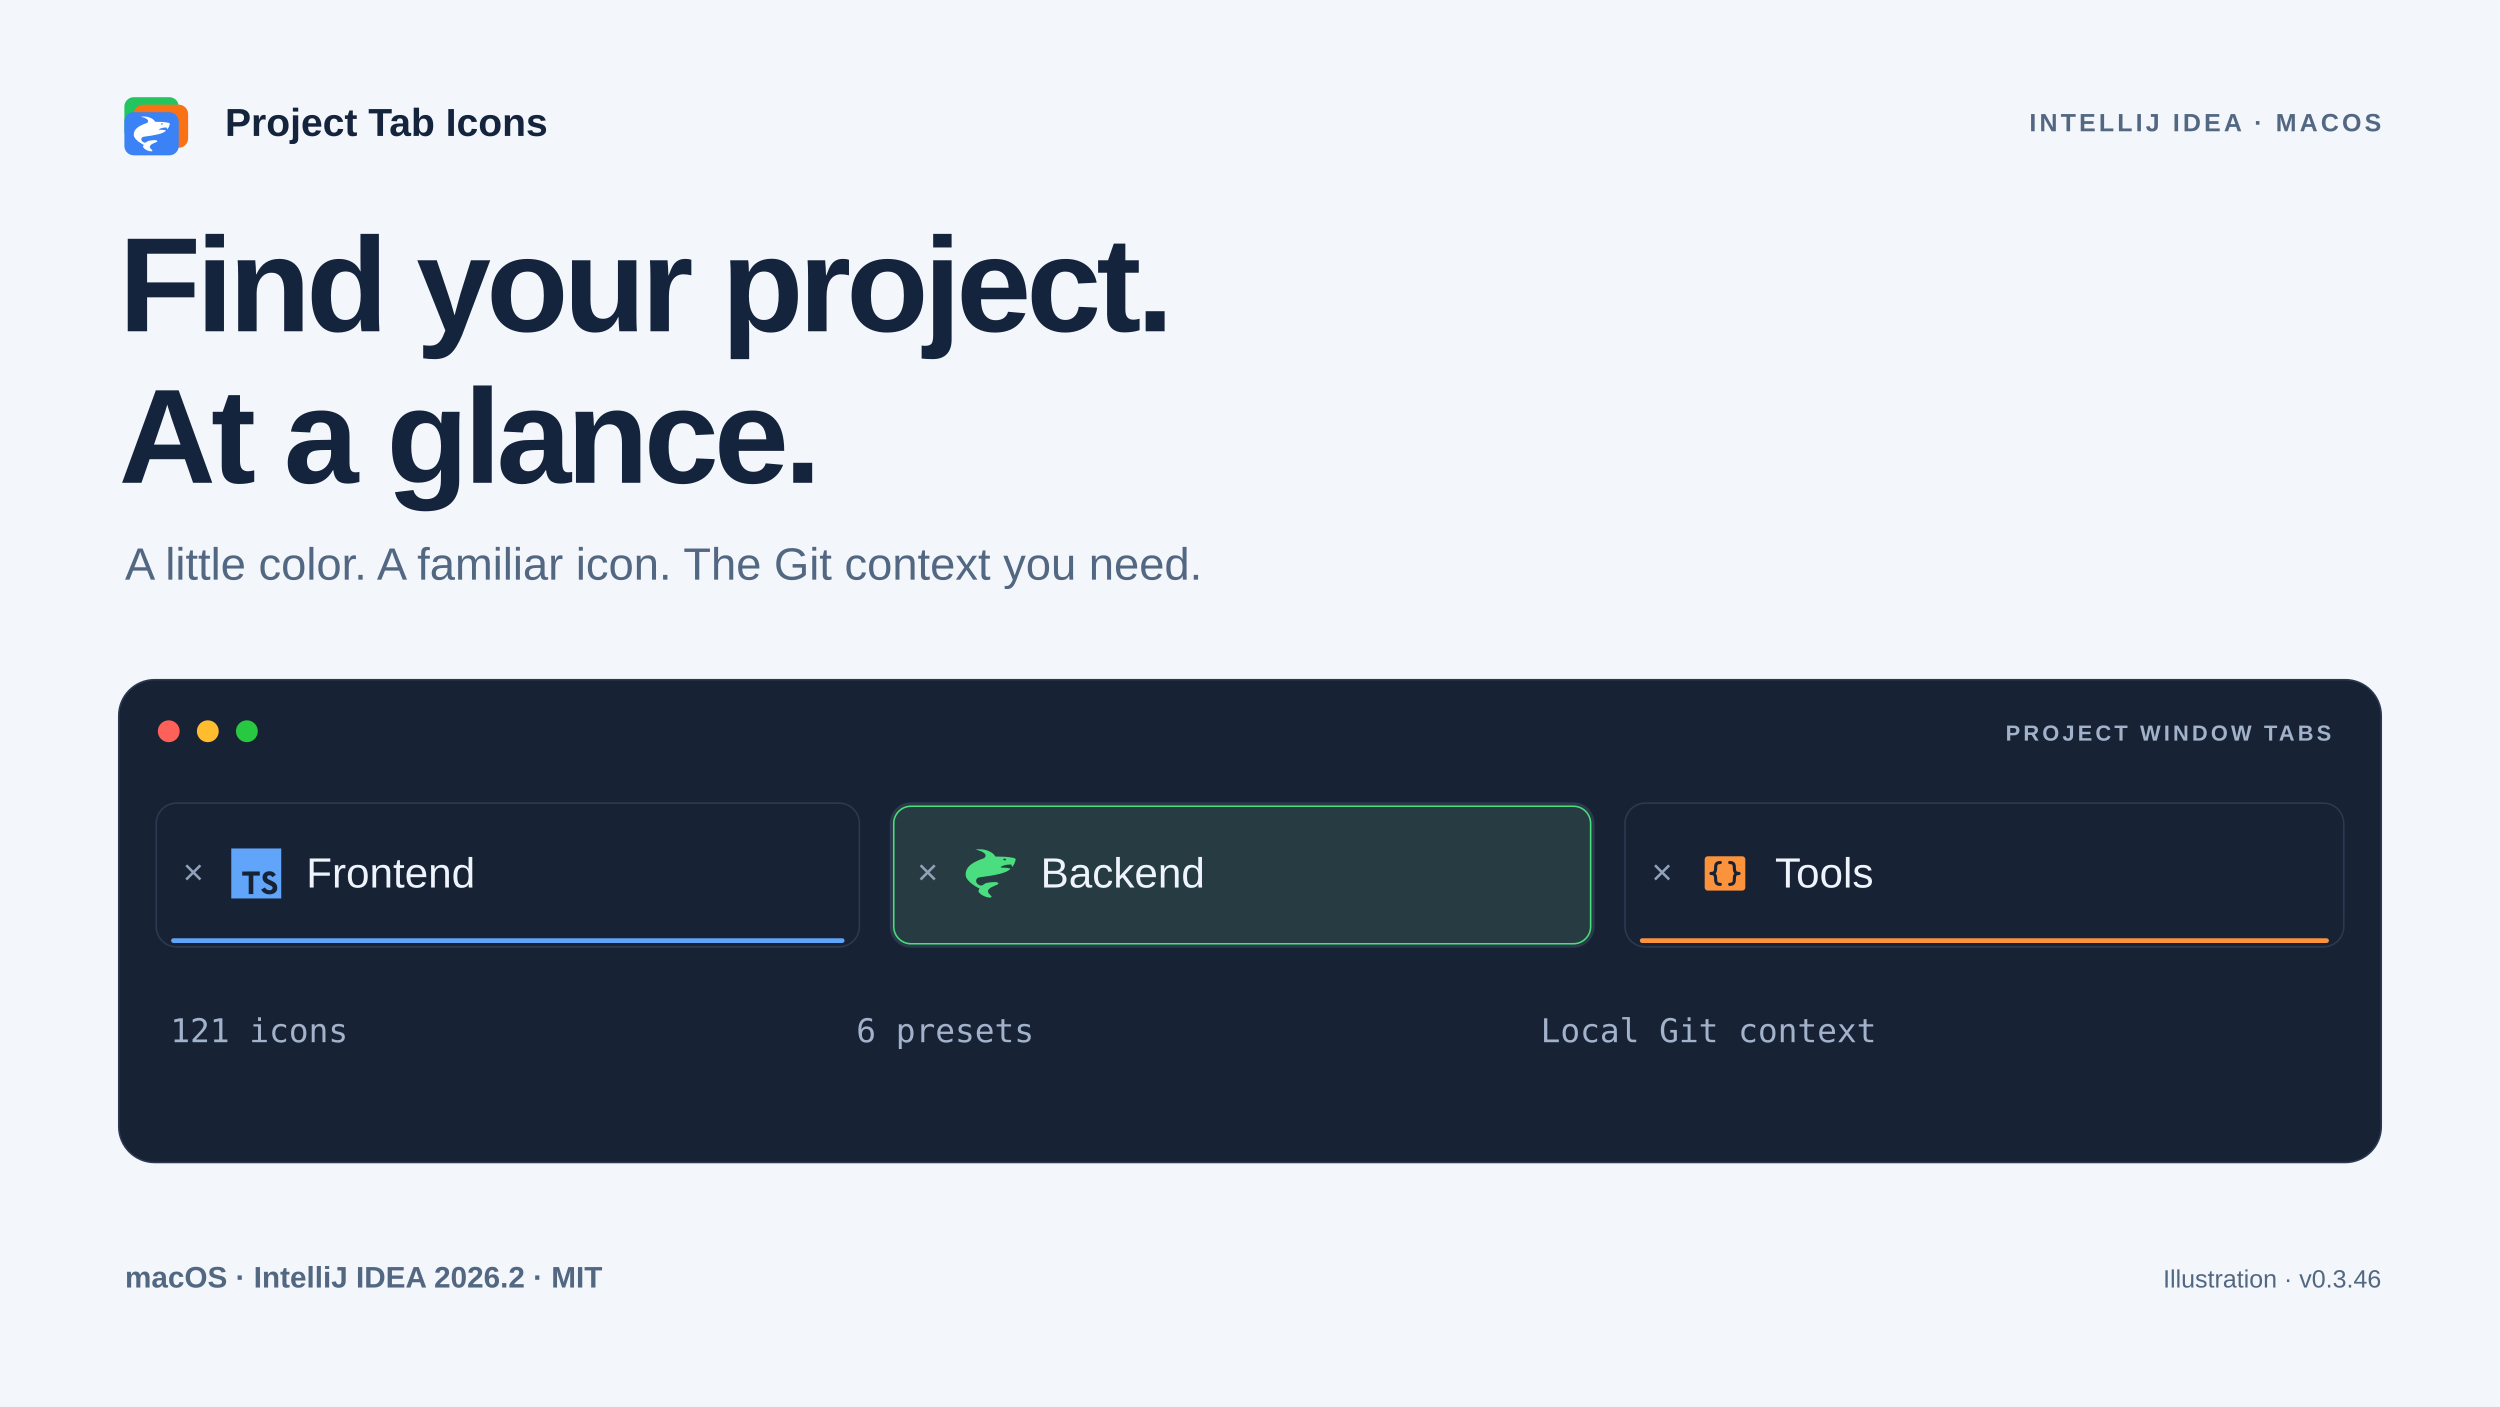
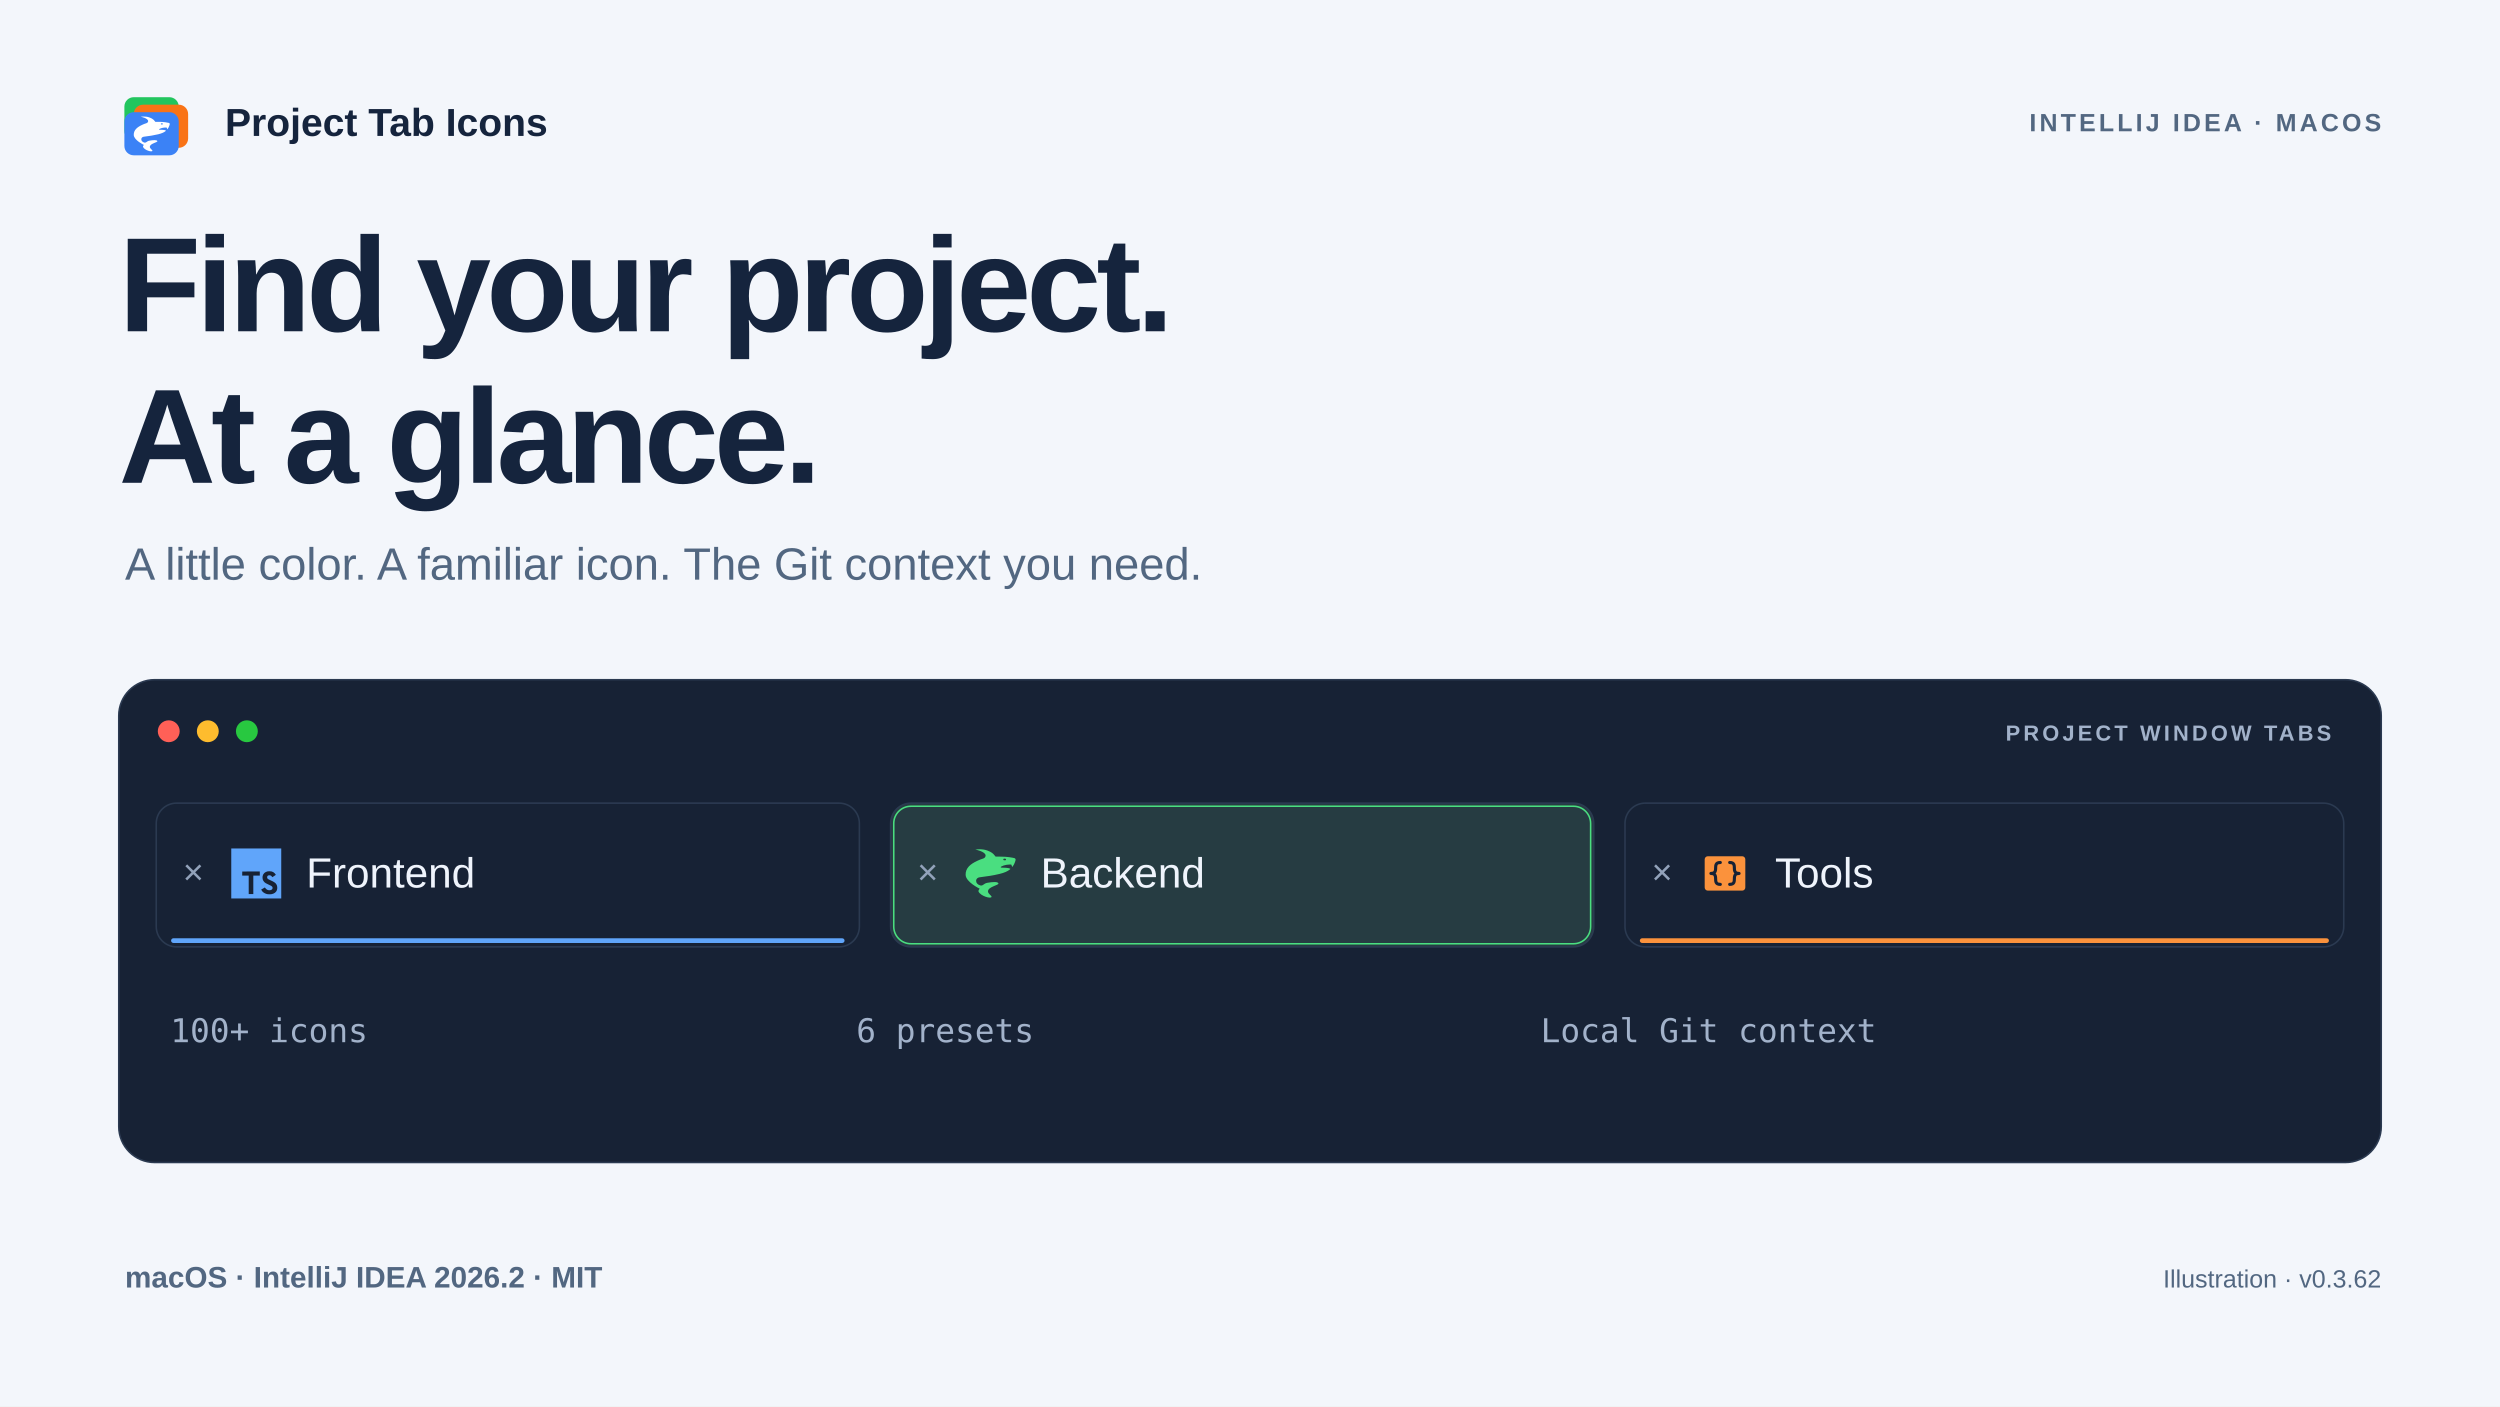
<svg xmlns="http://www.w3.org/2000/svg" width="1600" height="900" viewBox="0 0 1600 900">
  <rect x="0" y="0" width="1600" height="900" rx="0" fill="#F3F6FB" />
  <svg x="76" y="55" width="48" height="48" viewBox="0 0 40 40" fill="#E9EEF8">
    <rect x="3" y="6" width="29" height="23" rx="5" fill="#22C55E" />
    <rect x="8" y="10" width="29" height="23" rx="5" fill="#F97316" />
    <rect x="3" y="14" width="29" height="23" rx="5" fill="#3B82F6" />
    <g transform="translate(8 16) scale(.8)" fill="#FFFFFF" stroke="none">
      <g transform="matrix(0.028395 0 0 0.028395 -0.09457983 -0.005102146)">
        <path fill-rule="evenodd" d="m827.5 163.8c-36.2-8.4-112.9-25.1-236-25.1-10.9 0-81.3 0-81.3 0l-13.7-17.1c-31.3-39.2-54.8-57.8-120.9-84.2-93.9-37.6-208.4-18.6-208.4-18.6 0 0 170.9 33.3 173.8 100.7 0.9 21.1-15.4 43.5-37.7 50.2-37.9 11.2-74.8 26.9-98.4 37.8-121.8 55.8-204.3 124.2-201.5 238.9 2.9 122.3 237.1 234 237.1 234 0 0-26.1 30.4-19.4 47 31.6 77.9 215 130.8 220.5 90.1 2.4-18.5-59.9-50-60.4-90.5-1.1-83.4 194-103.8 175.8-138.5-15.3-29.2-97.3-23-188.7-7-62.6 10.9-71.3 59.4-122 42.4-39.6-13.3-65.7-39.5-65.7-76.5 0-35 28.5-55.3 56.4-59 153.1-20.7 210.9-27 340.6-57.7 79.5-18.8 138.2-44.2 178.6-79 3.4-3.2 2.6-8.9-1.6-10.9-28.9-14-105.4-16.3-147-16.4 0 0 0 0-0.1 0-13.2-0.1-12.1-11.9-4.9-16.4 24.2-14.4 54.7-24.4 88.4-30.5l42.1-4.6 42-0.5 16.8 42.1c0 0 0 0 0 0l27.9-42.5c15.7-29.3 23.9-56.7 28.1-75.5 3.2-14.8-5.7-29.3-20.4-32.7zm-154.1 37.1h-0.2l-20.3-0.4c-7.6-0.2-13.5-6.4-13.4-13.9 0.1-7.4 6.2-13.4 13.6-13.4h0.3l20.3 0.5c7.5 0.1 13.5 6.3 13.4 13.9-0.2 7.4-6.2 13.3-13.7 13.3z" />
      </g>
    </g>
  </svg>
  <text x="144" y="87" font-family="Arial,sans-serif" font-size="25" font-weight="700" fill="#15243D">Project Tab Icons</text>
  <text x="1524" y="84" font-family="Arial,sans-serif" font-size="16" font-weight="700" fill="#526781" text-anchor="end" letter-spacing="2">INTELLIJ IDEA · MACOS</text>
  <text x="76" y="212" font-family="Arial,sans-serif" font-size="86" font-weight="700" fill="#15243D" letter-spacing="-3">Find your project.</text>
  <text x="76" y="309" font-family="Arial,sans-serif" font-size="86" font-weight="700" fill="#15243D" letter-spacing="-3">At a glance.</text>
  <text x="80" y="371" font-family="Arial,sans-serif" font-size="29" font-weight="400" fill="#526781">A little color. A familiar icon. The Git context you need.</text>
  <rect x="76" y="435" width="1448" height="309" rx="23" fill="#172235" stroke="#2B3A51" />
  <circle cx="108" cy="468" r="7" fill="#FF6057" />
  <circle cx="133" cy="468" r="7" fill="#FEBC2E" />
  <circle cx="158" cy="468" r="7" fill="#28C840" />
  <text x="1492" y="474" font-family="Arial,sans-serif" font-size="14" font-weight="700" fill="#A2B2CA" text-anchor="end" letter-spacing="2">PROJECT WINDOW TABS</text>
  <rect x="100" y="514" width="450" height="92" rx="13" fill="#172235" stroke="#2B3A51" />
  <path d="M111 602H539" stroke="#60A5FA" stroke-width="3" stroke-linecap="round" />
  <text x="117" y="566" font-family="Arial,sans-serif" font-size="23" font-weight="400" fill="#92A2BA">×</text>
  <svg x="148" y="543" width="32" height="32" viewBox="0 0 24 24" fill="#60A5FA">
    <g transform="matrix(0.191936 0 0 0.191936 -0.3798734 -0.263912)">
      <path fill="#60A5FA" d="M2 63.91v62.5h125v-125H2zm100.73-5a15.56 15.56 0 017.82 4.5 20.58 20.58 0 013 4c0 .16-5.4 3.81-8.69 5.85-.12.08-.6-.44-1.13-1.23a7.09 7.09 0 00-5.87-3.53c-3.79-.26-6.23 1.73-6.21 5a4.58 4.58 0 00.54 2.34c.83 1.73 2.38 2.76 7.24 4.86 8.95 3.85 12.78 6.39 15.16 10 2.66 4 3.25 10.46 1.45 15.24-2 5.2-6.9 8.73-13.83 9.9a38.32 38.32 0 01-9.52-.1A23 23 0 0180 109.19c-1.15-1.27-3.39-4.58-3.25-4.82a9.34 9.34 0 011.15-.73l4.6-2.64 3.59-2.08.75 1.11a16.78 16.78 0 004.74 4.54c4 2.1 9.46 1.81 12.16-.62a5.43 5.43 0 00.69-6.92c-1-1.39-3-2.56-8.59-5-6.45-2.78-9.23-4.5-11.77-7.24a16.48 16.48 0 01-3.43-6.25 25 25 0 01-.22-8c1.33-6.23 6-10.58 12.82-11.87a31.66 31.66 0 019.49.26zm-29.34 5.24v5.12H57.16v46.23H45.65V69.26H29.38v-5a49.19 49.19 0 01.14-5.16c.06-.08 10-.12 22-.1h21.81z" />
    </g>
  </svg>
  <text x="196" y="568" font-family="Arial,sans-serif" font-size="27" font-weight="500" fill="#EFF4FC">Frontend</text>
  <rect x="570" y="514" width="450" height="92" rx="13" fill="#263C42" stroke="#2B3A51" />
  <rect x="572" y="516" width="446" height="88" rx="11" fill="none" stroke="#4ADE80" stroke-width="1" />
  <text x="587" y="566" font-family="Arial,sans-serif" font-size="23" font-weight="400" fill="#92A2BA">×</text>
  <svg x="618" y="543" width="32" height="32" viewBox="0 0 24 24" fill="#4ADE80">
    <g transform="matrix(0.028395 0 0 0.028395 -0.09457983 -0.005102146)">
      <path fill-rule="evenodd" d="m827.5 163.8c-36.2-8.4-112.9-25.1-236-25.1-10.9 0-81.3 0-81.3 0l-13.7-17.1c-31.3-39.2-54.8-57.8-120.9-84.2-93.9-37.6-208.4-18.6-208.4-18.6 0 0 170.9 33.3 173.8 100.7 0.9 21.1-15.4 43.5-37.7 50.2-37.9 11.2-74.8 26.9-98.4 37.8-121.8 55.8-204.3 124.2-201.5 238.9 2.9 122.3 237.1 234 237.1 234 0 0-26.1 30.4-19.4 47 31.6 77.9 215 130.8 220.5 90.1 2.4-18.5-59.9-50-60.4-90.5-1.1-83.4 194-103.8 175.8-138.5-15.3-29.2-97.3-23-188.7-7-62.6 10.9-71.3 59.4-122 42.4-39.6-13.3-65.7-39.5-65.7-76.5 0-35 28.5-55.3 56.4-59 153.1-20.7 210.9-27 340.6-57.7 79.5-18.8 138.2-44.2 178.6-79 3.4-3.2 2.6-8.9-1.6-10.9-28.9-14-105.4-16.3-147-16.4 0 0 0 0-0.1 0-13.2-0.1-12.1-11.9-4.9-16.4 24.2-14.4 54.7-24.4 88.4-30.5l42.1-4.6 42-0.5 16.8 42.1c0 0 0 0 0 0l27.9-42.5c15.7-29.3 23.9-56.7 28.1-75.5 3.2-14.8-5.7-29.3-20.4-32.7zm-154.1 37.1h-0.2l-20.3-0.4c-7.6-0.2-13.5-6.4-13.4-13.9 0.1-7.4 6.2-13.4 13.6-13.4h0.3l20.3 0.5c7.5 0.1 13.5 6.3 13.4 13.9-0.2 7.4-6.2 13.3-13.7 13.3z" />
    </g>
  </svg>
  <text x="666" y="568" font-family="Arial,sans-serif" font-size="27" font-weight="500" fill="#EFF4FC">Backend</text>
  <rect x="1040" y="514" width="460" height="92" rx="13" fill="#172235" stroke="#2B3A51" />
  <path d="M1051 602H1489" stroke="#FB923C" stroke-width="3" stroke-linecap="round" />
  <text x="1057" y="566" font-family="Arial,sans-serif" font-size="23" font-weight="400" fill="#92A2BA">×</text>
  <svg x="1088" y="543" width="32" height="32" viewBox="0 0 24 24" fill="#FB923C">
    <g transform="scale(0.09375)">
      <path d="M216,40H40A16,16,0,0,0,24,56V200a16,16,0,0,0,16,16H216a16,16,0,0,0,16-16V56A16,16,0,0,0,216,40ZM88,155.84c.29,14.26.41,20.16,16,20.16a8,8,0,0,1,0,16c-31.27,0-31.72-22.43-32-35.84C71.71,141.9,71.59,136,56,136a8,8,0,0,1,0-16c15.59,0,15.71-5.9,16-20.16C72.28,86.43,72.73,64,104,64a8,8,0,0,1,0,16c-15.59,0-15.71,5.9-16,20.16-.17,8.31-.41,20.09-8,27.84C87.59,135.75,87.83,147.53,88,155.84ZM200,136c-15.59,0-15.71,5.9-16,20.16-.28,13.41-.73,35.84-32,35.84a8,8,0,0,1,0-16c15.59,0,15.71-5.9,16-20.16.17-8.31.41-20.09,8-27.84-7.6-7.75-7.84-19.53-8-27.84C167.71,85.9,167.59,80,152,80a8,8,0,0,1,0-16c31.27,0,31.72,22.43,32,35.84.29,14.26.41,20.16,16,20.16a8,8,0,0,1,0,16Z" />
    </g>
  </svg>
  <text x="1136" y="568" font-family="Arial,sans-serif" font-size="27" font-weight="500" fill="#EFF4FC">Tools</text>
-   <text x="109" y="667" font-family="Menlo,monospace" font-size="21" fill="#A2B2CA">121 icons</text>
+   <text x="109" y="667" font-family="Menlo,monospace" font-size="21" fill="#A2B2CA">100+ icons</text>
  <text x="548" y="667" font-family="Menlo,monospace" font-size="21" fill="#A2B2CA">6 presets</text>
  <text x="986" y="667" font-family="Menlo,monospace" font-size="21" fill="#A2B2CA">Local Git context</text>
  <text x="80" y="824" font-family="Arial,sans-serif" font-size="19" font-weight="600" fill="#526781">macOS  ·  IntelliJ IDEA 2026.2  ·  MIT</text>
-   <text x="1524" y="824" font-family="Arial,sans-serif" font-size="16" font-weight="400" fill="#526781" text-anchor="end">Illustration · v0.3.46</text>
+   <text x="1524" y="824" font-family="Arial,sans-serif" font-size="16" font-weight="400" fill="#526781" text-anchor="end">Illustration · v0.3.62</text>
</svg>
